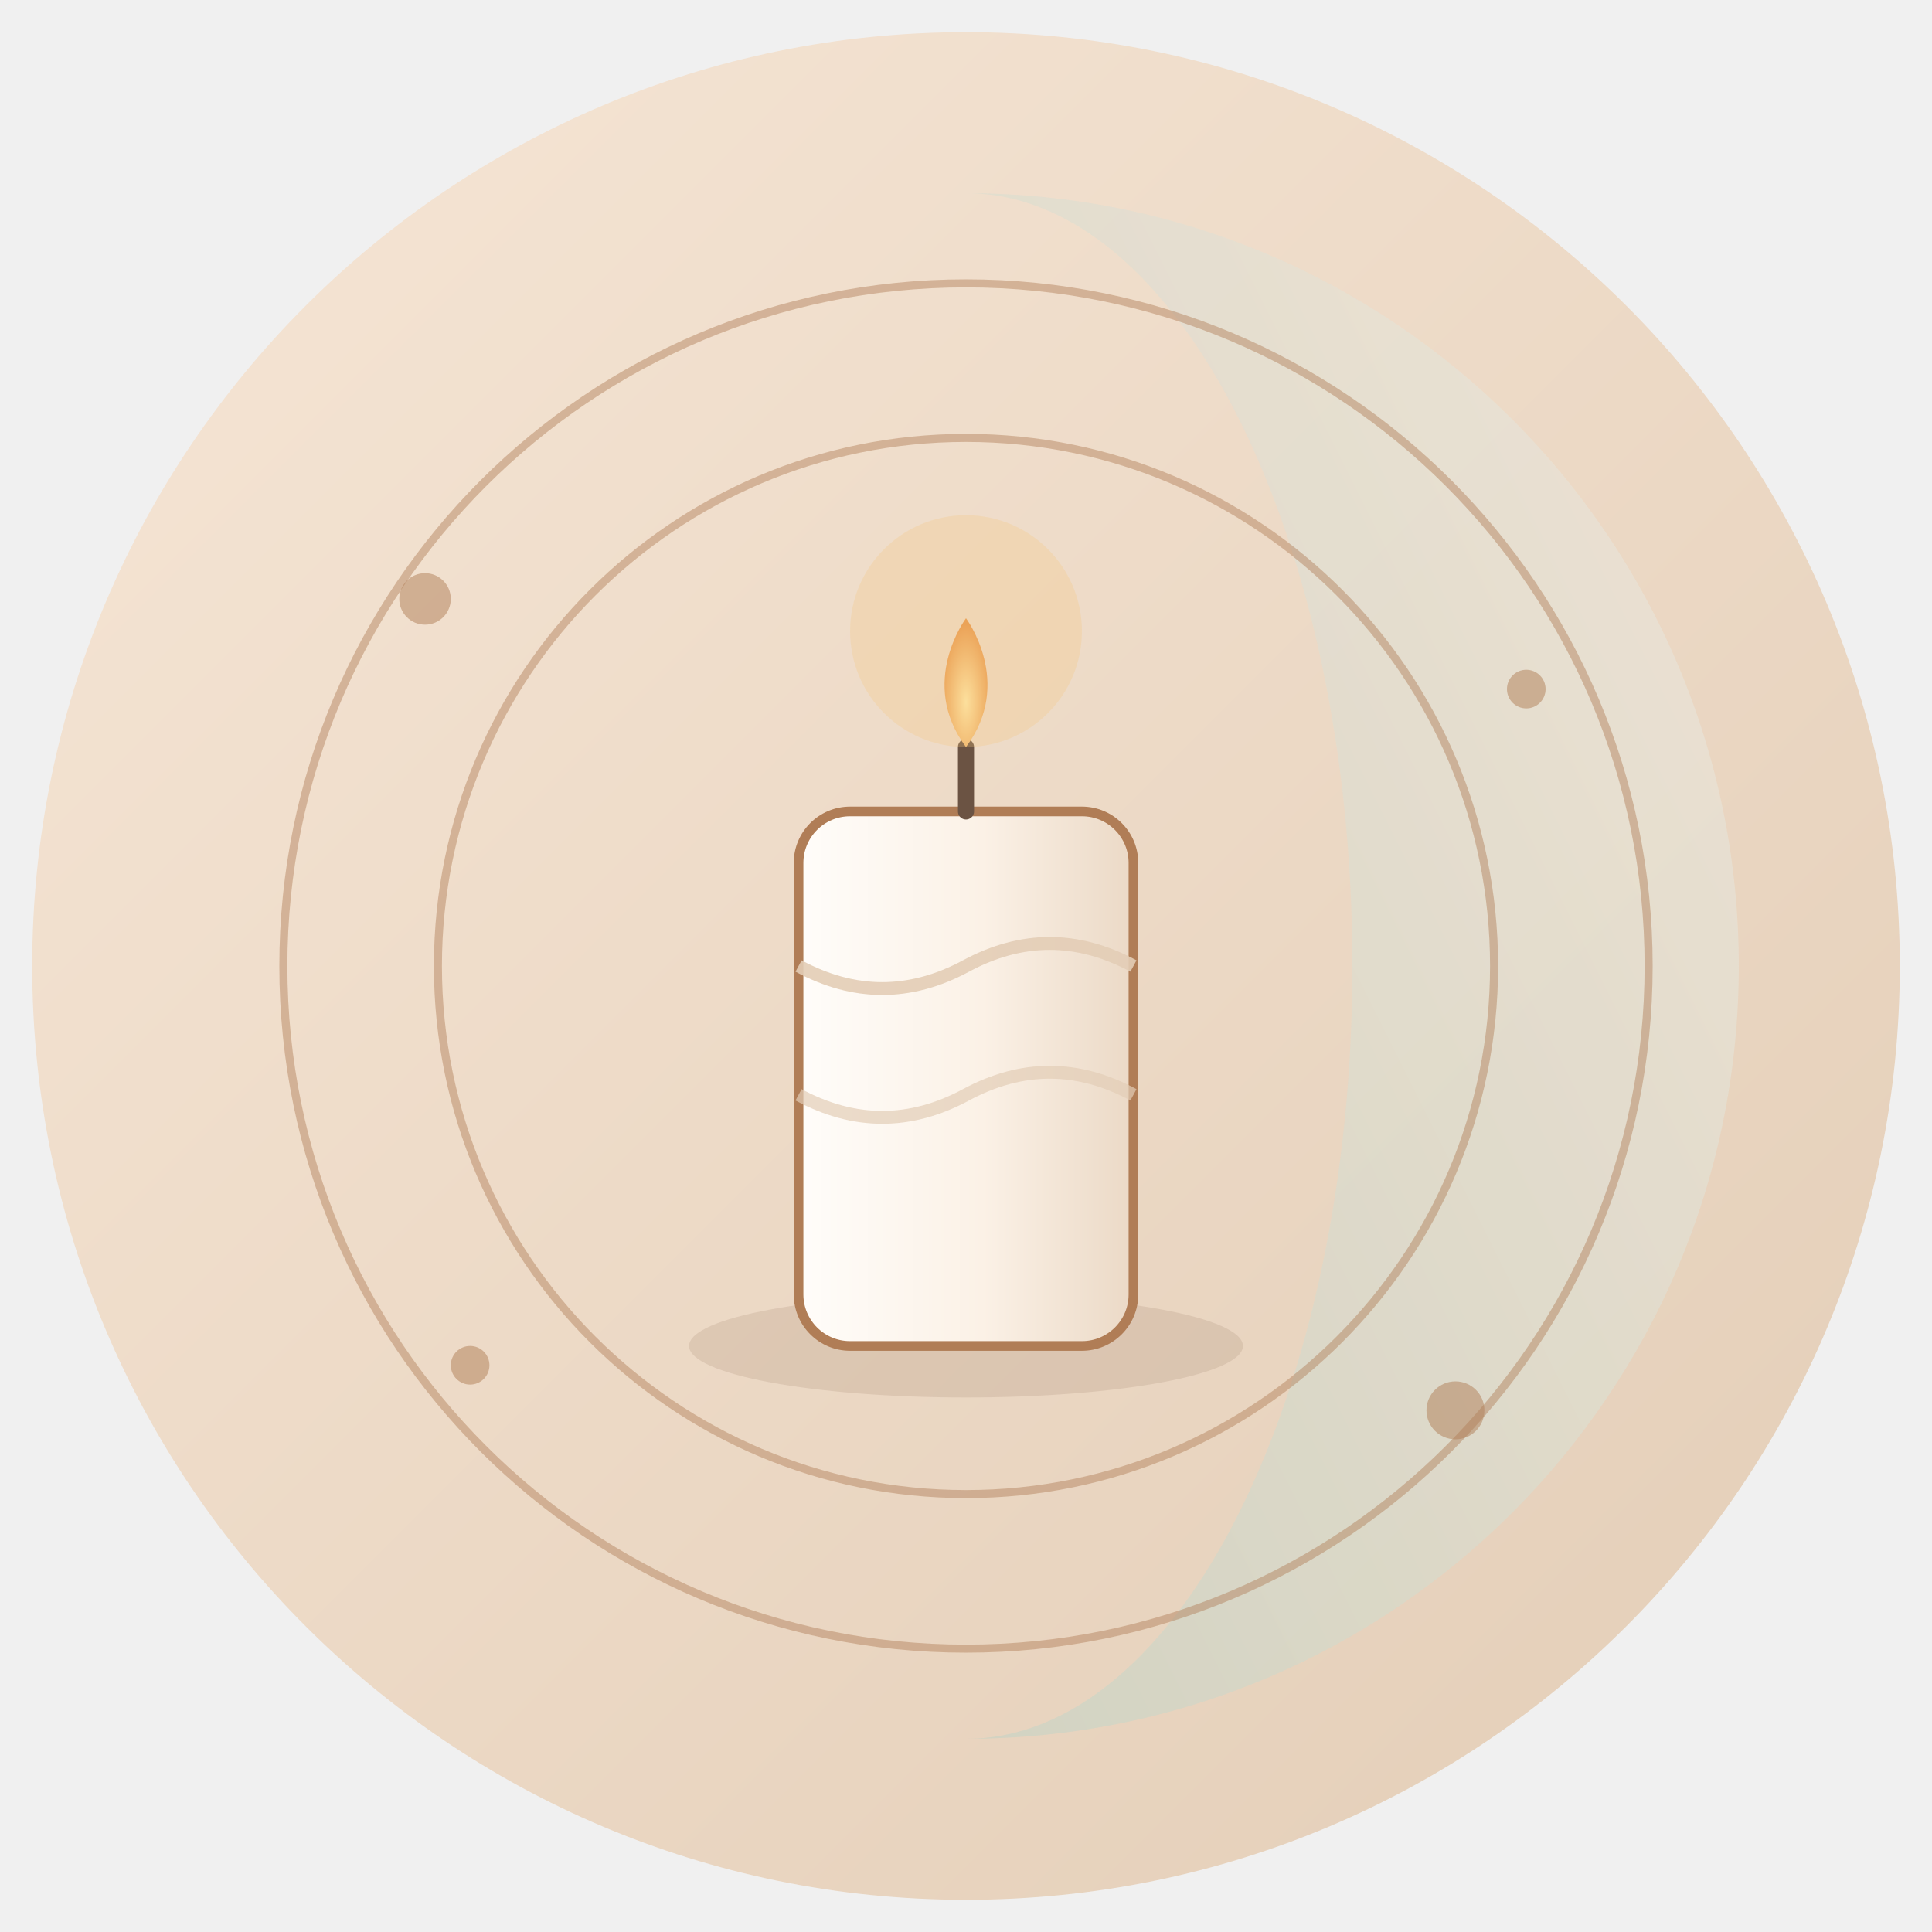
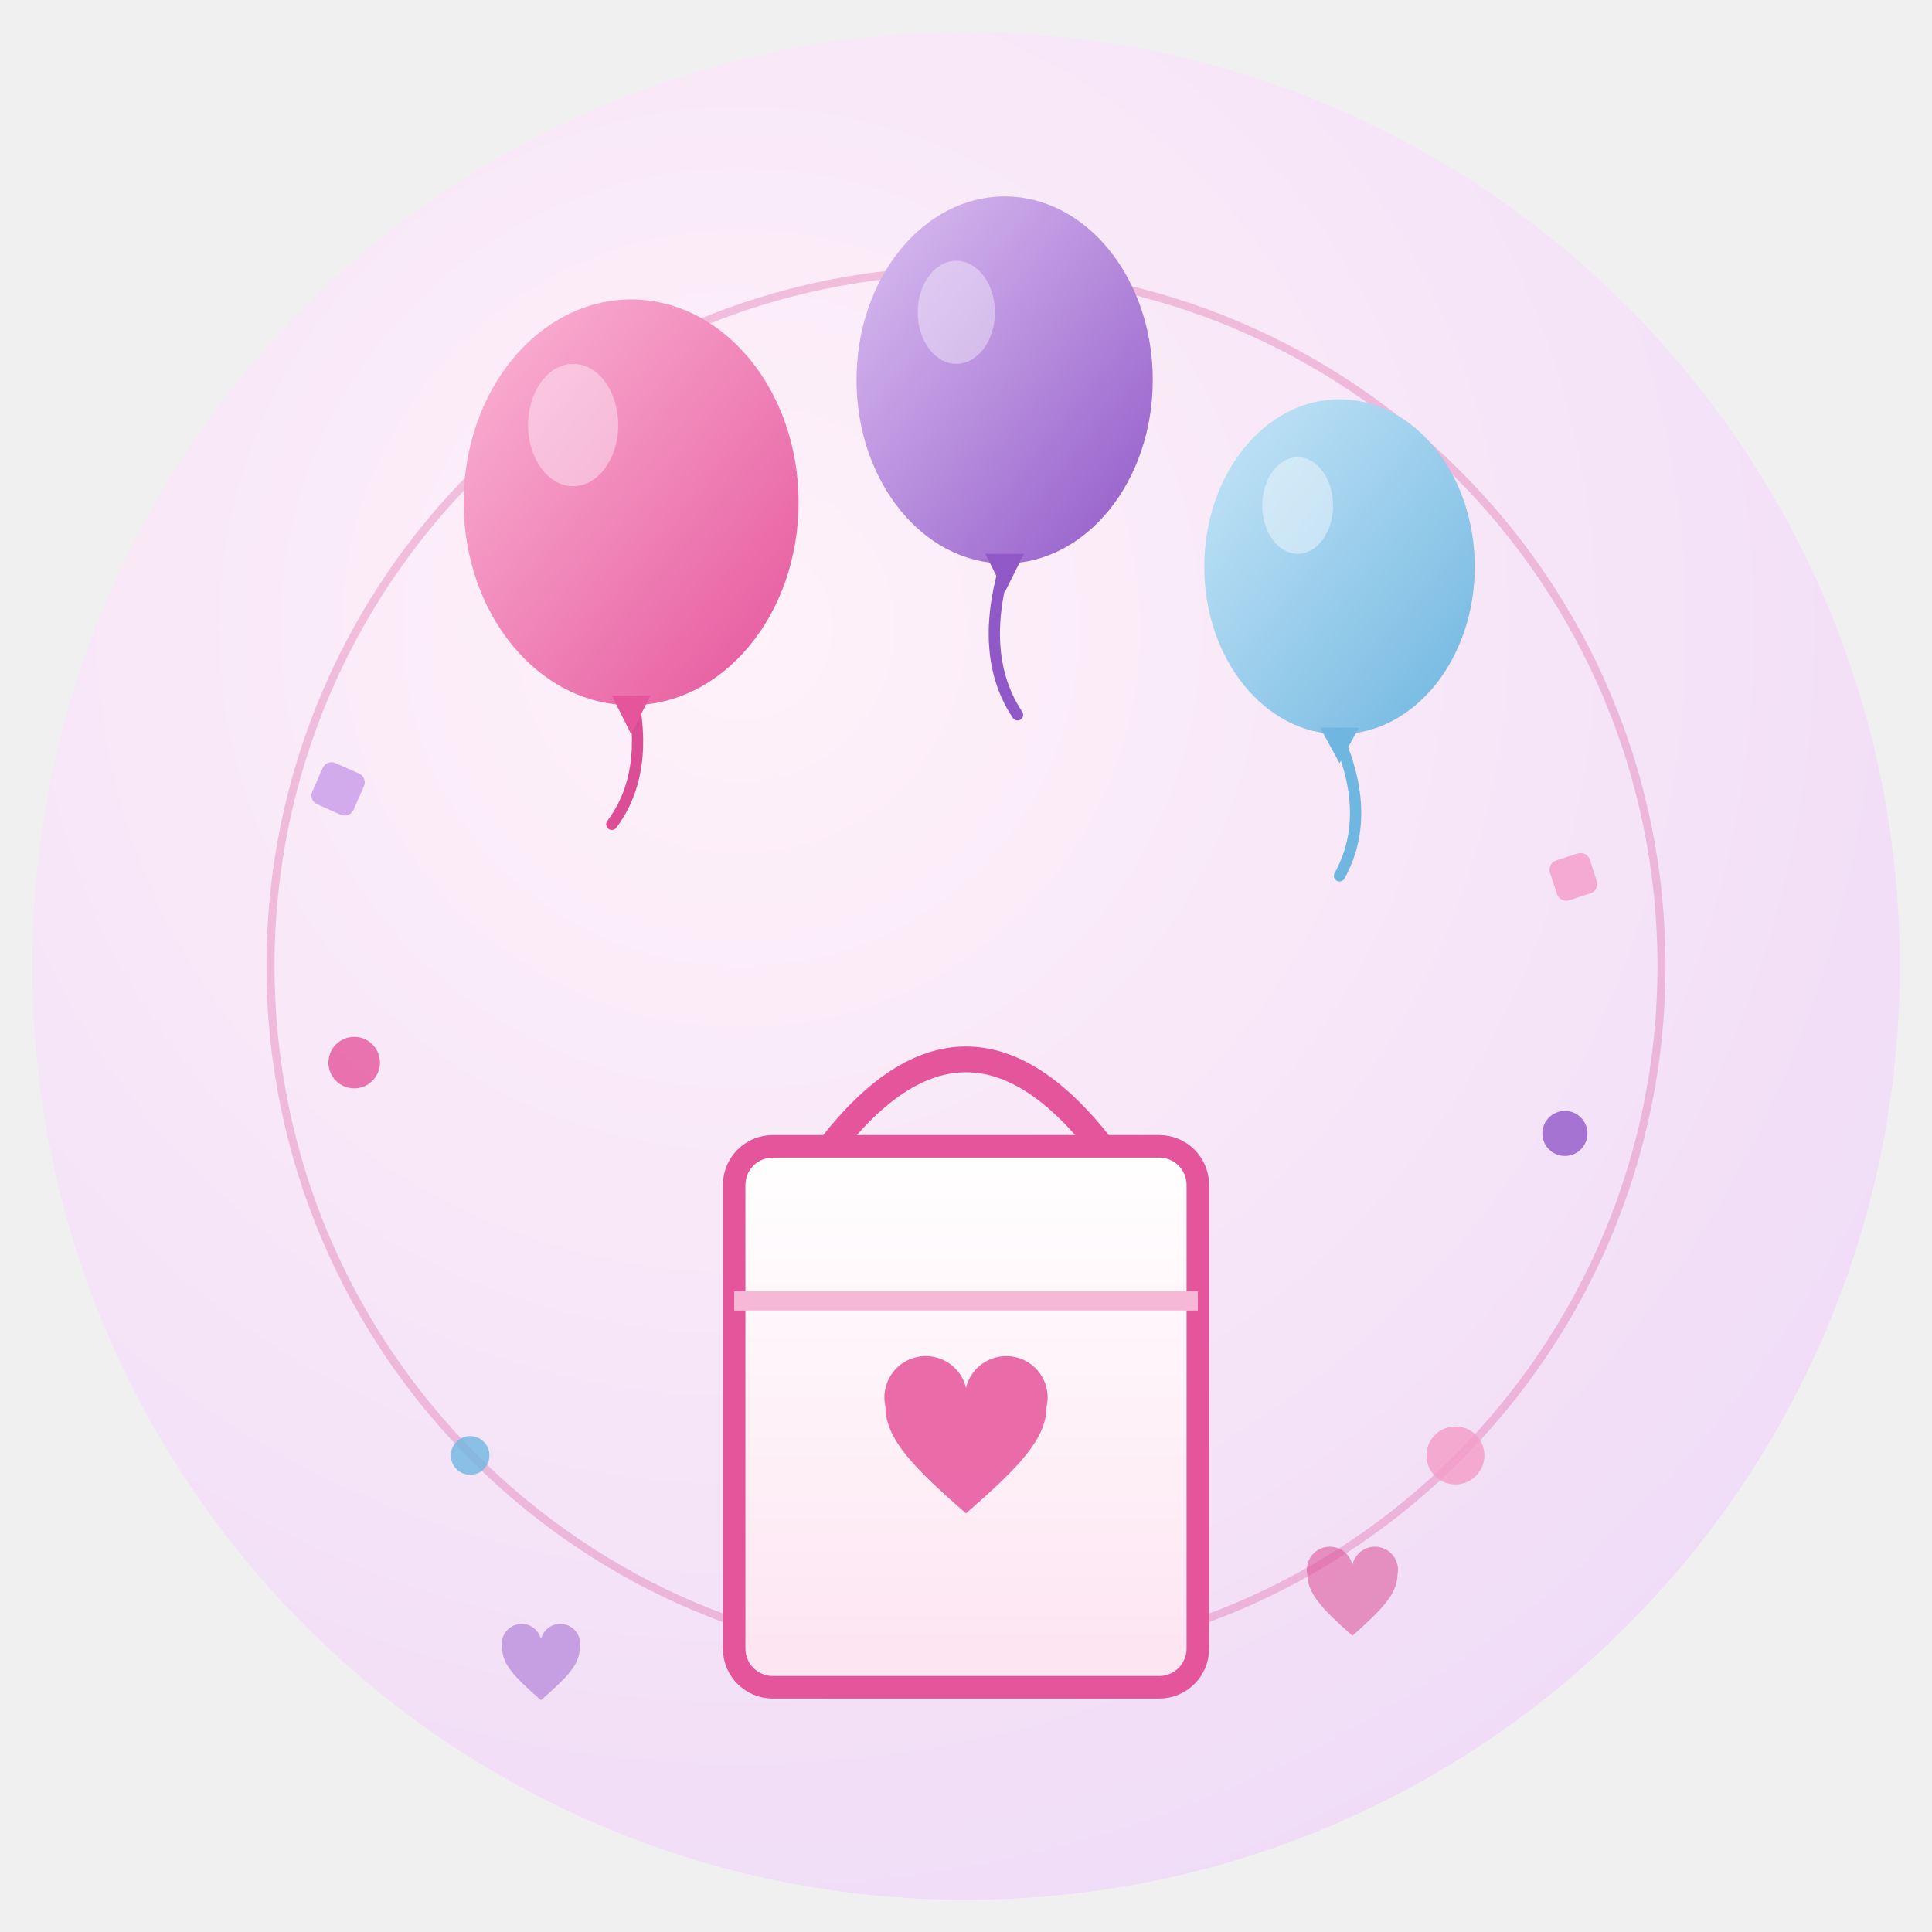
<svg xmlns="http://www.w3.org/2000/svg" viewBox="0 0 600 600" width="600" height="600" aria-hidden="true">
  <defs>
-     <linearGradient id="h1" x1="0" y1="0" x2="1" y2="1">
-       <stop offset="0%" stop-color="#F6E6D6" />
-       <stop offset="100%" stop-color="#E3CDB6" />
+     <radialGradient id="fondo" cx="38%" cy="32%" r="72%">
+       <stop offset="0%" stop-color="#FFF2F9" />
+       <stop offset="100%" stop-color="#F0DCF7" />
+     </radialGradient>
+     <linearGradient id="gRosa" x1="0" y1="0" x2="1" y2="1">
+       <stop offset="0%" stop-color="#FBB6D6" />
+       <stop offset="100%" stop-color="#E5559B" />
    </linearGradient>
-     <linearGradient id="h2" x1="0" y1="1" x2="1" y2="0">
-       <stop offset="0%" stop-color="#CBD3C3" />
-       <stop offset="100%" stop-color="#EFE6DA" />
+     <linearGradient id="gLila" x1="0" y1="0" x2="1" y2="1">
+       <stop offset="0%" stop-color="#DCC0F2" />
+       <stop offset="100%" stop-color="#9159C8" />
    </linearGradient>
-     <linearGradient id="cera" x1="0" y1="0" x2="1" y2="0">
-       <stop offset="0%" stop-color="#FFFDFA" />
-       <stop offset="55%" stop-color="#FBF1E6" />
-       <stop offset="100%" stop-color="#EBD9C6" />
+     <linearGradient id="gCeleste" x1="0" y1="0" x2="1" y2="1">
+       <stop offset="0%" stop-color="#C7E6F8" />
+       <stop offset="100%" stop-color="#6FB6E0" />
    </linearGradient>
-     <radialGradient id="llama" cx="50%" cy="65%" r="60%">
-       <stop offset="0%" stop-color="#FFE9A8" />
-       <stop offset="100%" stop-color="#E8964A" />
-     </radialGradient>
+     <linearGradient id="gBolsa" x1="0" y1="0" x2="0" y2="1">
+       <stop offset="0%" stop-color="#FFFFFF" />
+       <stop offset="100%" stop-color="#FDE4F1" />
+     </linearGradient>
  </defs>
-   <circle cx="300" cy="300" r="290" fill="url(#h1)" />
-   <path d="M300 60 a240 240 0 0 1 0 480 a120 240 0 0 0 0 -480" fill="url(#h2)" opacity="0.75" />
-   <g fill="none" stroke="#B07D56" stroke-width="2.5" opacity="0.45">
-     <circle cx="300" cy="300" r="212" />
-     <circle cx="300" cy="300" r="164" />
+   <circle cx="300" cy="300" r="290" fill="url(#fondo)" />
+   <circle cx="300" cy="300" r="216" fill="none" stroke="#DB4E96" stroke-width="2.5" opacity="0.3" />
+   <g>
+     <path d="M196 214 q6 26 -6 42" fill="none" stroke="#DB4E96" stroke-width="3.5" stroke-linecap="round" />
+     <ellipse cx="196" cy="156" rx="52" ry="63" fill="url(#gRosa)" />
+     <path d="M190 216 l6 12 6 -12z" fill="#E5559B" />
+     <ellipse cx="178" cy="132" rx="14" ry="19" fill="#fff" opacity="0.4" />
  </g>
-   <ellipse cx="300" cy="418" rx="86" ry="16" fill="#8C6A55" opacity="0.16" />
-   <rect x="248" y="252" width="104" height="166" rx="16" fill="url(#cera)" stroke="#B07D56" stroke-width="3" />
-   <path d="M248 300 q26 14 52 0 t52 0" fill="none" stroke="#E3CDB6" stroke-width="4" opacity="0.9" />
-   <path d="M248 340 q26 14 52 0 t52 0" fill="none" stroke="#E3CDB6" stroke-width="4" opacity="0.7" />
-   <path d="M300 252 v-20" stroke="#6B5343" stroke-width="5" stroke-linecap="round" />
-   <path d="M300 232 c-15 -20 0 -40 0 -40 s15 20 0 40z" fill="url(#llama)" />
-   <circle cx="300" cy="196" r="36" fill="#F5C77E" opacity="0.28" />
-   <g fill="#B07D56" opacity="0.5">
-     <circle cx="132" cy="186" r="8" />
-     <circle cx="474" cy="214" r="6" />
-     <circle cx="452" cy="438" r="9" />
-     <circle cx="146" cy="424" r="6" />
+   <g>
+     <path d="M312 176 q-8 28 4 46" fill="none" stroke="#9159C8" stroke-width="3.5" stroke-linecap="round" />
+     <ellipse cx="312" cy="118" rx="46" ry="57" fill="url(#gLila)" />
+     <path d="M306 172 l6 12 6 -12z" fill="#9159C8" />
+     <ellipse cx="297" cy="97" rx="12" ry="16" fill="#fff" opacity="0.38" />
+   </g>
+   <g>
+     <path d="M416 230 q10 24 0 42" fill="none" stroke="#6FB6E0" stroke-width="3.5" stroke-linecap="round" />
+     <ellipse cx="416" cy="176" rx="42" ry="52" fill="url(#gCeleste)" />
+     <path d="M410 226 l6 11 6 -11z" fill="#6FB6E0" />
+     <ellipse cx="403" cy="157" rx="11" ry="15" fill="#fff" opacity="0.42" />
+   </g>
+   <g>
+     <path d="M258 356 q42 -54 84 0" fill="none" stroke="#E5559B" stroke-width="8" stroke-linecap="round" />
+     <rect x="228" y="356" width="144" height="168" rx="12" fill="url(#gBolsa)" stroke="#E5559B" stroke-width="7" />
+     <path d="M228 404 h144" stroke="#F7B8D8" stroke-width="6" />
+     <path d="M300 470 c-16 -14 -25 -23 -25 -33 a12.5 12.5 0 0 1 25 -6 a12.5 12.5 0 0 1 25 6 c0 10 -9 19 -25 33z" fill="#E5559B" opacity="0.85" />
+   </g>
+   <g opacity="0.8">
+     <circle cx="110" cy="330" r="8" fill="#E5559B" />
+     <circle cx="486" cy="352" r="7" fill="#9159C8" />
+     <circle cx="146" cy="452" r="6" fill="#6FB6E0" />
+     <circle cx="452" cy="452" r="9" fill="#F49BC8" />
+     <rect x="98" y="238" width="14" height="14" rx="3" fill="#C79BE8" transform="rotate(24 105 245)" />
+     <rect x="482" y="266" width="13" height="13" rx="3" fill="#F49BC8" transform="rotate(-18 488 272)" />
+     <path d="M420 508 c-9 -8 -14 -13 -14 -19 a7 7 0 0 1 14 -3 a7 7 0 0 1 14 3 c0 6 -5 11 -14 19z" fill="#DB4E96" opacity="0.7" />
+     <path d="M168 528 c-8 -7 -12 -11 -12 -16 a6 6 0 0 1 12 -3 a6 6 0 0 1 12 3 c0 5 -4 9 -12 16z" fill="#9159C8" opacity="0.6" />
  </g>
</svg>
